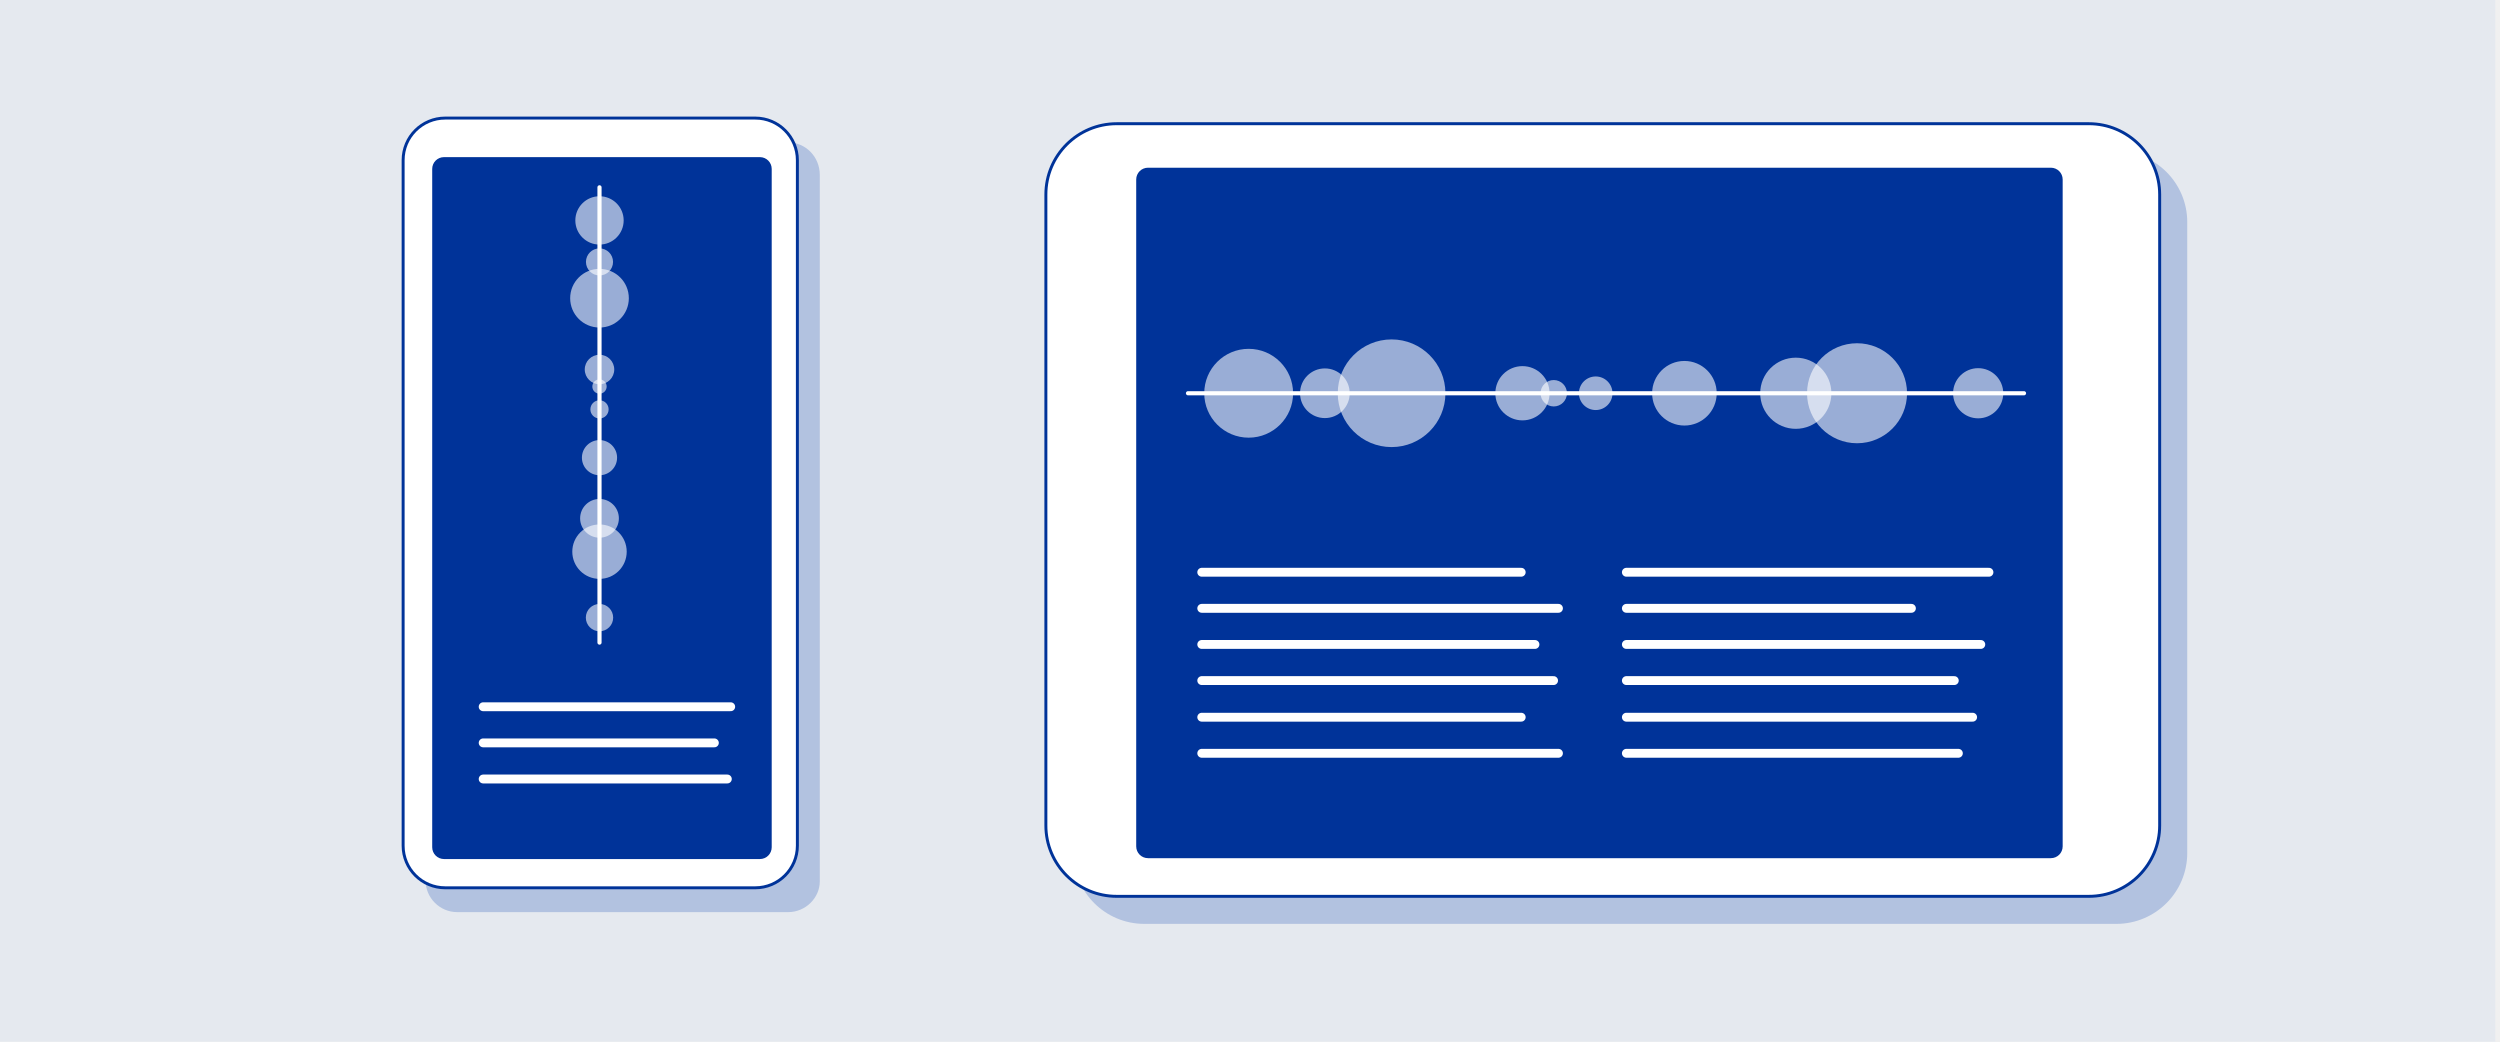
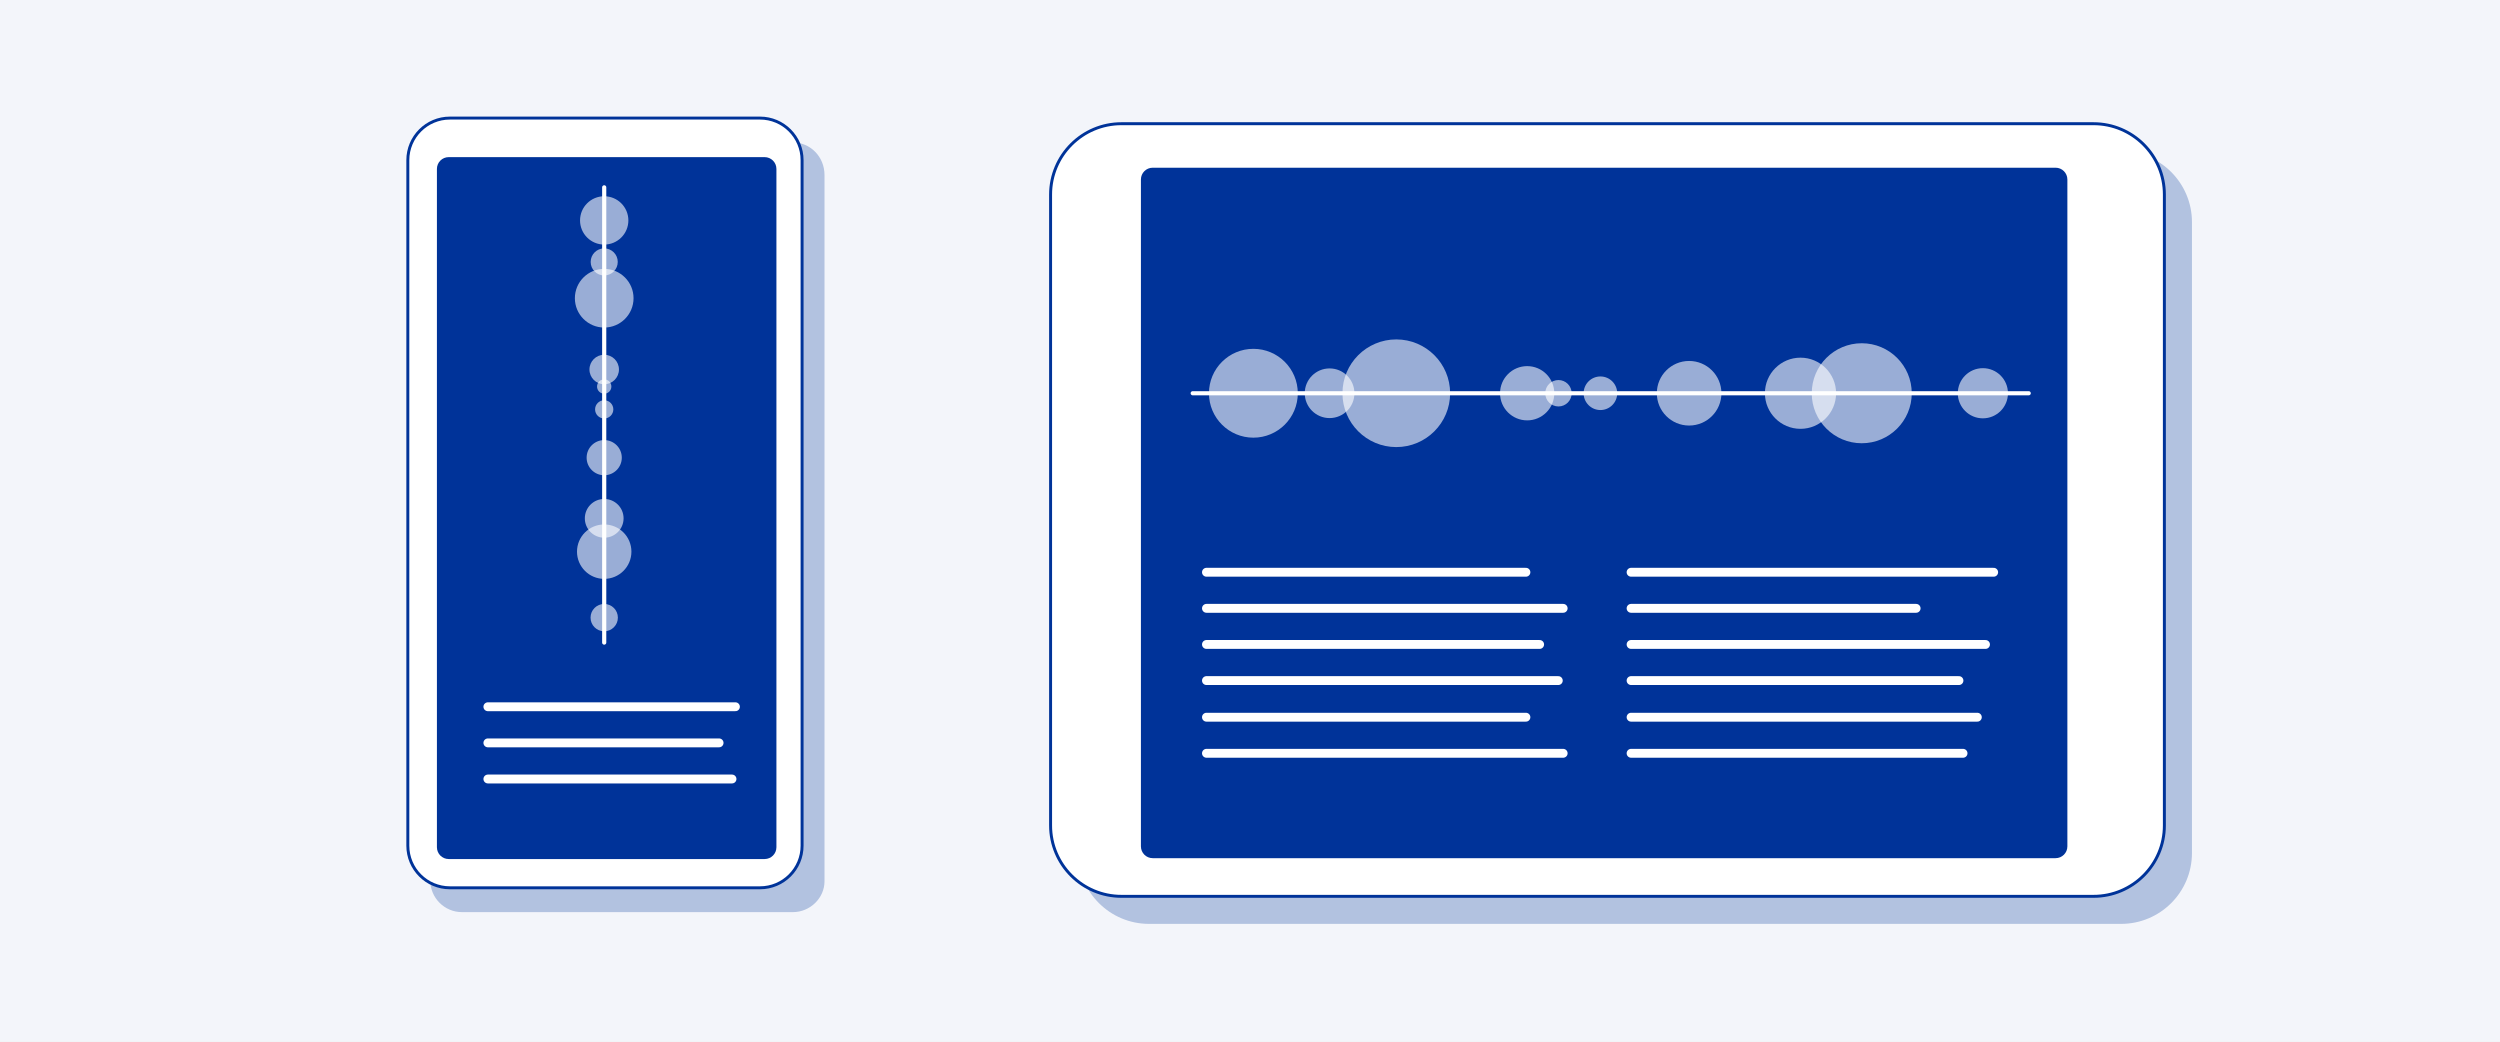
- <svg xmlns="http://www.w3.org/2000/svg" viewBox="0 0 600 250">
-   <g id="Hintergrund">
-     <rect x="-1.13" y="0" width="600" height="250" fill="rgba(214, 222, 239, .4)" />
-   </g>
-   <g id="Graphic">
-     <path d="M189.16,218.91H109.73c-4.18,0-7.59-3.42-7.59-7.59V41.77c0-4.18,3.42-7.59,7.59-7.59h79.43c4.18,0,7.59,3.42,7.59,7.82V211.54c0,3.95-3.42,7.37-7.59,7.37Z" fill="#b2c2e0" />
-     <rect x="96.75" y="28.34" width="94.62" height="184.73" rx="10.1" ry="10.1" fill="#fff" stroke="#039" stroke-miterlimit="10" stroke-width=".71" />
-     <rect x="103.73" y="37.71" width="81.48" height="168.46" rx="2.83" ry="2.83" fill="#039" />
-     <line x1="115.96" y1="169.62" x2="175.37" y2="169.62" fill="none" stroke="#fff" stroke-linecap="round" stroke-miterlimit="10" stroke-width="2.13" />
-     <line x1="115.96" y1="178.29" x2="171.45" y2="178.29" fill="none" stroke="#fff" stroke-linecap="round" stroke-miterlimit="10" stroke-width="2.13" />
-     <line x1="115.96" y1="186.96" x2="174.56" y2="186.96" fill="none" stroke="#fff" stroke-linecap="round" stroke-miterlimit="10" stroke-width="2.13" />
-     <rect x="298.57" y="-4.64" width="185.43" height="267.31" rx="17.01" ry="17.01" transform="translate(520.3 -262.27) rotate(90)" fill="#b2c2e0" />
-     <rect x="291.96" y="-11.25" width="185.43" height="267.31" rx="17.01" ry="17.01" transform="translate(507.07 -262.27) rotate(90)" fill="#fff" stroke="#039" stroke-miterlimit="10" stroke-width=".71" />
-     <rect x="272.69" y="40.25" width="222.35" height="165.71" rx="2.83" ry="2.83" fill="#039" />
-     <line x1="285.12" y1="94.38" x2="485.76" y2="94.38" fill="none" stroke="#fff" stroke-linecap="round" stroke-miterlimit="10" />
-     <circle cx="299.68" cy="94.38" r="10.66" fill="#fff" opacity=".6" />
-     <circle cx="317.97" cy="94.38" r="5.96" fill="#fff" opacity=".6" />
-     <circle cx="333.98" cy="94.38" r="12.92" fill="#fff" opacity=".6" />
-     <circle cx="365.39" cy="94.38" r="6.51" fill="#fff" opacity=".6" />
-     <circle cx="372.9" cy="94.38" r="3.17" fill="#fff" opacity=".6" />
-     <circle cx="382.97" cy="94.38" r="4.03" fill="#fff" opacity=".6" />
-     <circle cx="404.26" cy="94.38" r="7.75" fill="#fff" opacity=".6" />
-     <circle cx="430.99" cy="94.38" r="8.54" fill="#fff" opacity=".6" />
-     <circle cx="445.69" cy="94.38" r="12" fill="#fff" opacity=".6" />
-     <circle cx="474.76" cy="94.38" r="6.02" fill="#fff" opacity=".6" />
-     <line x1="143.88" y1="44.96" x2="143.88" y2="154.22" fill="none" stroke="#fff" stroke-linecap="round" stroke-miterlimit="10" />
-     <circle cx="143.88" cy="52.9" r="5.8" fill="#fff" opacity=".6" />
-     <circle cx="143.88" cy="62.86" r="3.25" fill="#fff" opacity=".6" />
-     <circle cx="143.88" cy="71.57" r="7.04" fill="#fff" opacity=".6" />
-     <circle cx="143.88" cy="88.68" r="3.54" fill="#fff" opacity=".6" />
-     <circle cx="143.88" cy="92.77" r="1.72" fill="#fff" opacity=".6" />
-     <circle cx="143.88" cy="98.25" r="2.19" fill="#fff" opacity=".6" />
-     <circle cx="143.88" cy="109.84" r="4.22" fill="#fff" opacity=".6" />
-     <circle cx="143.88" cy="124.4" r="4.65" fill="#fff" opacity=".6" />
-     <circle cx="143.88" cy="132.4" r="6.53" fill="#fff" opacity=".6" />
-     <circle cx="143.88" cy="148.23" r="3.28" fill="#fff" opacity=".6" />
-     <line x1="288.42" y1="172.13" x2="365.09" y2="172.13" fill="none" stroke="#fff" stroke-linecap="round" stroke-miterlimit="10" stroke-width="2.13" />
-     <line x1="288.42" y1="180.79" x2="374.03" y2="180.79" fill="none" stroke="#fff" stroke-linecap="round" stroke-miterlimit="10" stroke-width="2.13" />
-     <line x1="288.42" y1="137.34" x2="365.09" y2="137.34" fill="none" stroke="#fff" stroke-linecap="round" stroke-miterlimit="10" stroke-width="2.13" />
-     <line x1="288.42" y1="146" x2="374.03" y2="146" fill="none" stroke="#fff" stroke-linecap="round" stroke-miterlimit="10" stroke-width="2.13" />
-     <line x1="288.42" y1="154.67" x2="368.39" y2="154.67" fill="none" stroke="#fff" stroke-linecap="round" stroke-miterlimit="10" stroke-width="2.13" />
-     <line x1="288.42" y1="163.34" x2="372.86" y2="163.34" fill="none" stroke="#fff" stroke-linecap="round" stroke-miterlimit="10" stroke-width="2.13" />
-     <line x1="390.33" y1="172.13" x2="473.43" y2="172.13" fill="none" stroke="#fff" stroke-linecap="round" stroke-miterlimit="10" stroke-width="2.13" />
-     <line x1="390.33" y1="180.79" x2="470.01" y2="180.79" fill="none" stroke="#fff" stroke-linecap="round" stroke-miterlimit="10" stroke-width="2.13" />
-     <line x1="390.33" y1="137.34" x2="477.35" y2="137.34" fill="none" stroke="#fff" stroke-linecap="round" stroke-miterlimit="10" stroke-width="2.13" />
-     <line x1="390.33" y1="146" x2="458.74" y2="146" fill="none" stroke="#fff" stroke-linecap="round" stroke-miterlimit="10" stroke-width="2.13" />
-     <line x1="390.33" y1="154.67" x2="475.39" y2="154.67" fill="none" stroke="#fff" stroke-linecap="round" stroke-miterlimit="10" stroke-width="2.13" />
-     <line x1="390.33" y1="163.34" x2="469.03" y2="163.34" fill="none" stroke="#fff" stroke-linecap="round" stroke-miterlimit="10" stroke-width="2.13" />
-   </g>
+ <svg xmlns="http://www.w3.org/2000/svg" id="Graphic" viewBox="0 0 600 250">
+   <rect x="0" y="0" width="600" height="250" fill="#f3f5fa" />
+   <path d="M190.29,218.91H110.86c-4.18,0-7.59-3.42-7.59-7.59V41.77c0-4.18,3.42-7.59,7.59-7.59h79.43c4.18,0,7.59,3.42,7.59,7.82V211.54c0,3.95-3.42,7.37-7.59,7.37Z" fill="#b2c2e0" />
+   <rect x="97.88" y="28.34" width="94.62" height="184.73" rx="10.1" ry="10.1" fill="#fff" stroke="#039" stroke-miterlimit="10" stroke-width=".71" />
+   <rect x="104.86" y="37.71" width="81.48" height="168.46" rx="2.83" ry="2.83" fill="#039" />
+   <line x1="117.09" y1="169.62" x2="176.5" y2="169.62" fill="none" stroke="#fff" stroke-linecap="round" stroke-miterlimit="10" stroke-width="2.13" />
+   <line x1="117.09" y1="178.29" x2="172.58" y2="178.29" fill="none" stroke="#fff" stroke-linecap="round" stroke-miterlimit="10" stroke-width="2.13" />
+   <line x1="117.09" y1="186.96" x2="175.68" y2="186.96" fill="none" stroke="#fff" stroke-linecap="round" stroke-miterlimit="10" stroke-width="2.13" />
+   <rect x="299.7" y="-4.64" width="185.43" height="267.31" rx="17.01" ry="17.01" transform="translate(521.43 -263.4) rotate(90)" fill="#b2c2e0" />
+   <rect x="293.09" y="-11.25" width="185.43" height="267.31" rx="17.01" ry="17.01" transform="translate(508.2 -263.4) rotate(90)" fill="#fff" stroke="#039" stroke-miterlimit="10" stroke-width=".71" />
+   <rect x="273.82" y="40.25" width="222.35" height="165.71" rx="2.83" ry="2.83" fill="#039" />
+   <line x1="286.25" y1="94.38" x2="486.89" y2="94.38" fill="none" stroke="#fff" stroke-linecap="round" stroke-miterlimit="10" />
+   <circle cx="300.81" cy="94.38" r="10.66" fill="#fff" opacity=".6" />
+   <circle cx="319.1" cy="94.38" r="5.96" fill="#fff" opacity=".6" />
+   <circle cx="335.11" cy="94.38" r="12.92" fill="#fff" opacity=".6" />
+   <circle cx="366.52" cy="94.38" r="6.51" fill="#fff" opacity=".6" />
+   <circle cx="374.03" cy="94.38" r="3.17" fill="#fff" opacity=".6" />
+   <circle cx="384.1" cy="94.38" r="4.03" fill="#fff" opacity=".6" />
+   <circle cx="405.39" cy="94.38" r="7.75" fill="#fff" opacity=".6" />
+   <circle cx="432.12" cy="94.38" r="8.54" fill="#fff" opacity=".6" />
+   <circle cx="446.82" cy="94.38" r="12" fill="#fff" opacity=".6" />
+   <circle cx="475.89" cy="94.38" r="6.02" fill="#fff" opacity=".6" />
+   <line x1="145.01" y1="44.96" x2="145.01" y2="154.22" fill="none" stroke="#fff" stroke-linecap="round" stroke-miterlimit="10" />
+   <circle cx="145.01" cy="52.9" r="5.8" fill="#fff" opacity=".6" />
+   <circle cx="145.01" cy="62.86" r="3.25" fill="#fff" opacity=".6" />
+   <circle cx="145.01" cy="71.57" r="7.04" fill="#fff" opacity=".6" />
+   <circle cx="145.01" cy="88.68" r="3.54" fill="#fff" opacity=".6" />
+   <circle cx="145.01" cy="92.77" r="1.72" fill="#fff" opacity=".6" />
+   <circle cx="145.01" cy="98.25" r="2.19" fill="#fff" opacity=".6" />
+   <circle cx="145.01" cy="109.84" r="4.22" fill="#fff" opacity=".6" />
+   <circle cx="145.01" cy="124.4" r="4.65" fill="#fff" opacity=".6" />
+   <circle cx="145.01" cy="132.4" r="6.53" fill="#fff" opacity=".6" />
+   <circle cx="145.01" cy="148.23" r="3.28" fill="#fff" opacity=".6" />
+   <line x1="289.55" y1="172.13" x2="366.22" y2="172.13" fill="none" stroke="#fff" stroke-linecap="round" stroke-miterlimit="10" stroke-width="2.13" />
+   <line x1="289.55" y1="180.79" x2="375.16" y2="180.79" fill="none" stroke="#fff" stroke-linecap="round" stroke-miterlimit="10" stroke-width="2.13" />
+   <line x1="289.55" y1="137.34" x2="366.22" y2="137.34" fill="none" stroke="#fff" stroke-linecap="round" stroke-miterlimit="10" stroke-width="2.13" />
+   <line x1="289.55" y1="146" x2="375.16" y2="146" fill="none" stroke="#fff" stroke-linecap="round" stroke-miterlimit="10" stroke-width="2.13" />
+   <line x1="289.55" y1="154.67" x2="369.51" y2="154.67" fill="none" stroke="#fff" stroke-linecap="round" stroke-miterlimit="10" stroke-width="2.13" />
+   <line x1="289.55" y1="163.34" x2="373.99" y2="163.34" fill="none" stroke="#fff" stroke-linecap="round" stroke-miterlimit="10" stroke-width="2.13" />
+   <line x1="391.46" y1="172.13" x2="474.56" y2="172.13" fill="none" stroke="#fff" stroke-linecap="round" stroke-miterlimit="10" stroke-width="2.13" />
+   <line x1="391.46" y1="180.79" x2="471.13" y2="180.79" fill="none" stroke="#fff" stroke-linecap="round" stroke-miterlimit="10" stroke-width="2.13" />
+   <line x1="391.46" y1="137.34" x2="478.48" y2="137.34" fill="none" stroke="#fff" stroke-linecap="round" stroke-miterlimit="10" stroke-width="2.13" />
+   <line x1="391.46" y1="146" x2="459.87" y2="146" fill="none" stroke="#fff" stroke-linecap="round" stroke-miterlimit="10" stroke-width="2.13" />
+   <line x1="391.46" y1="154.67" x2="476.52" y2="154.67" fill="none" stroke="#fff" stroke-linecap="round" stroke-miterlimit="10" stroke-width="2.13" />
+   <line x1="391.46" y1="163.34" x2="470.15" y2="163.34" fill="none" stroke="#fff" stroke-linecap="round" stroke-miterlimit="10" stroke-width="2.13" />
</svg>
